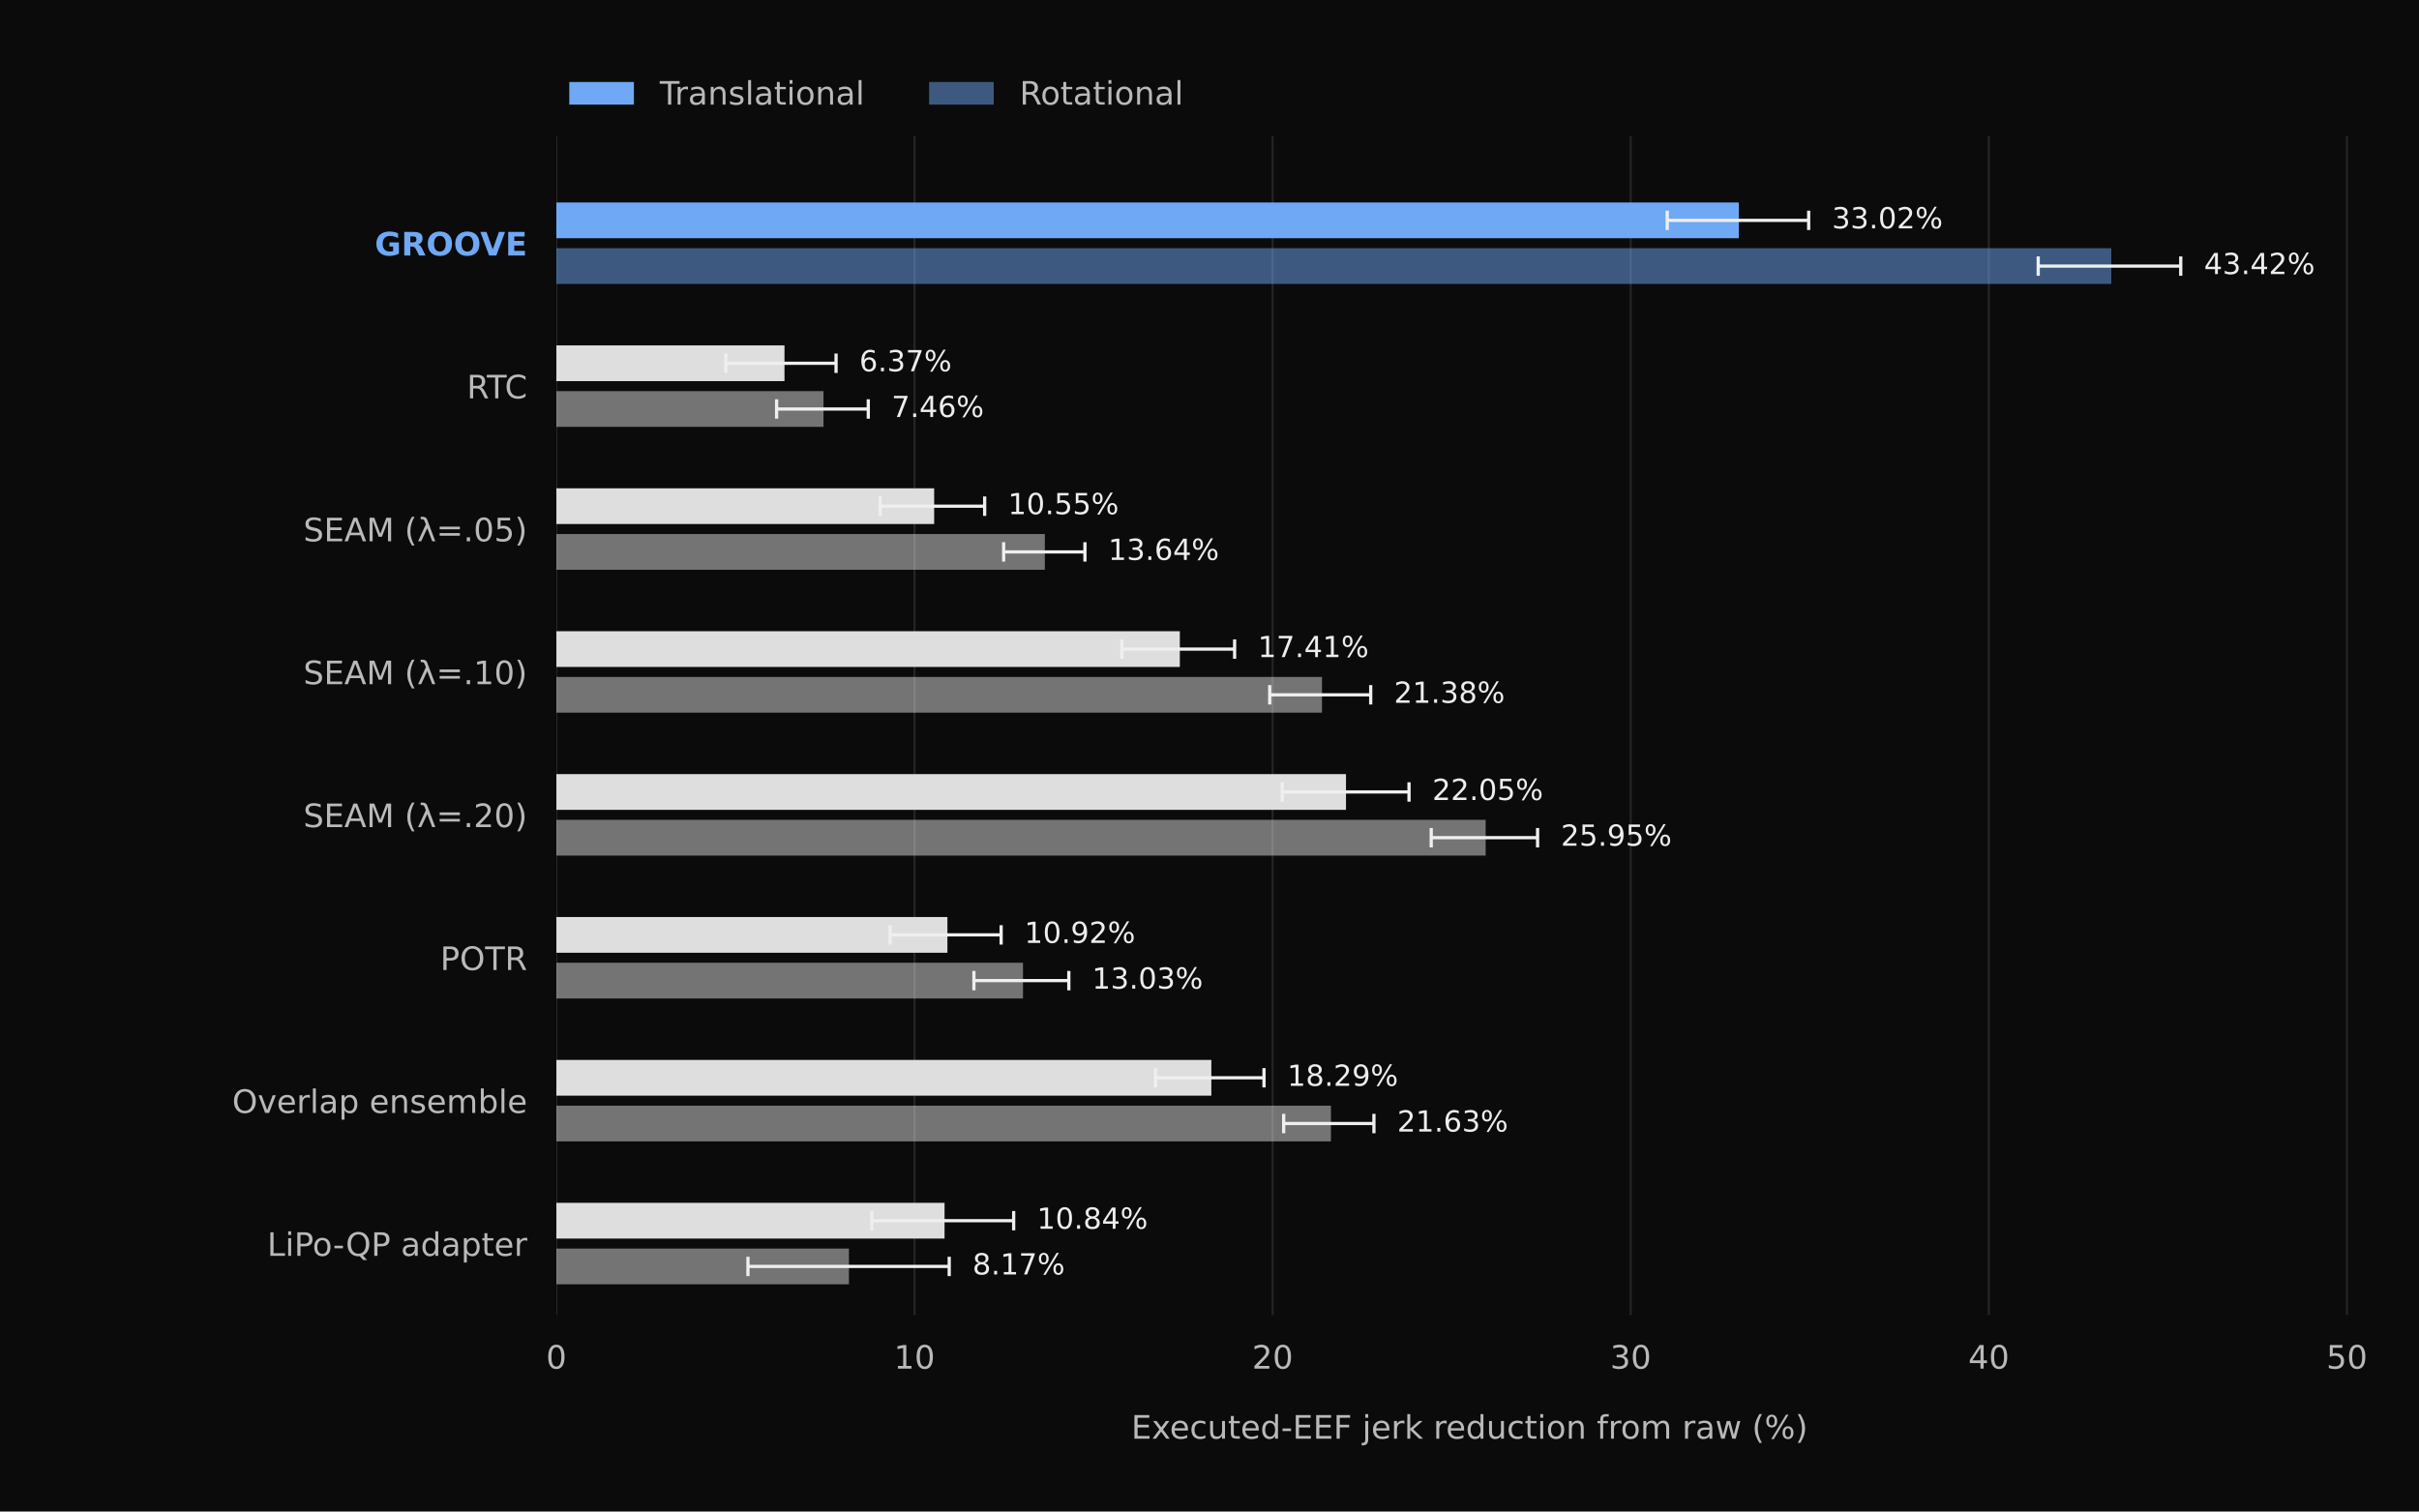
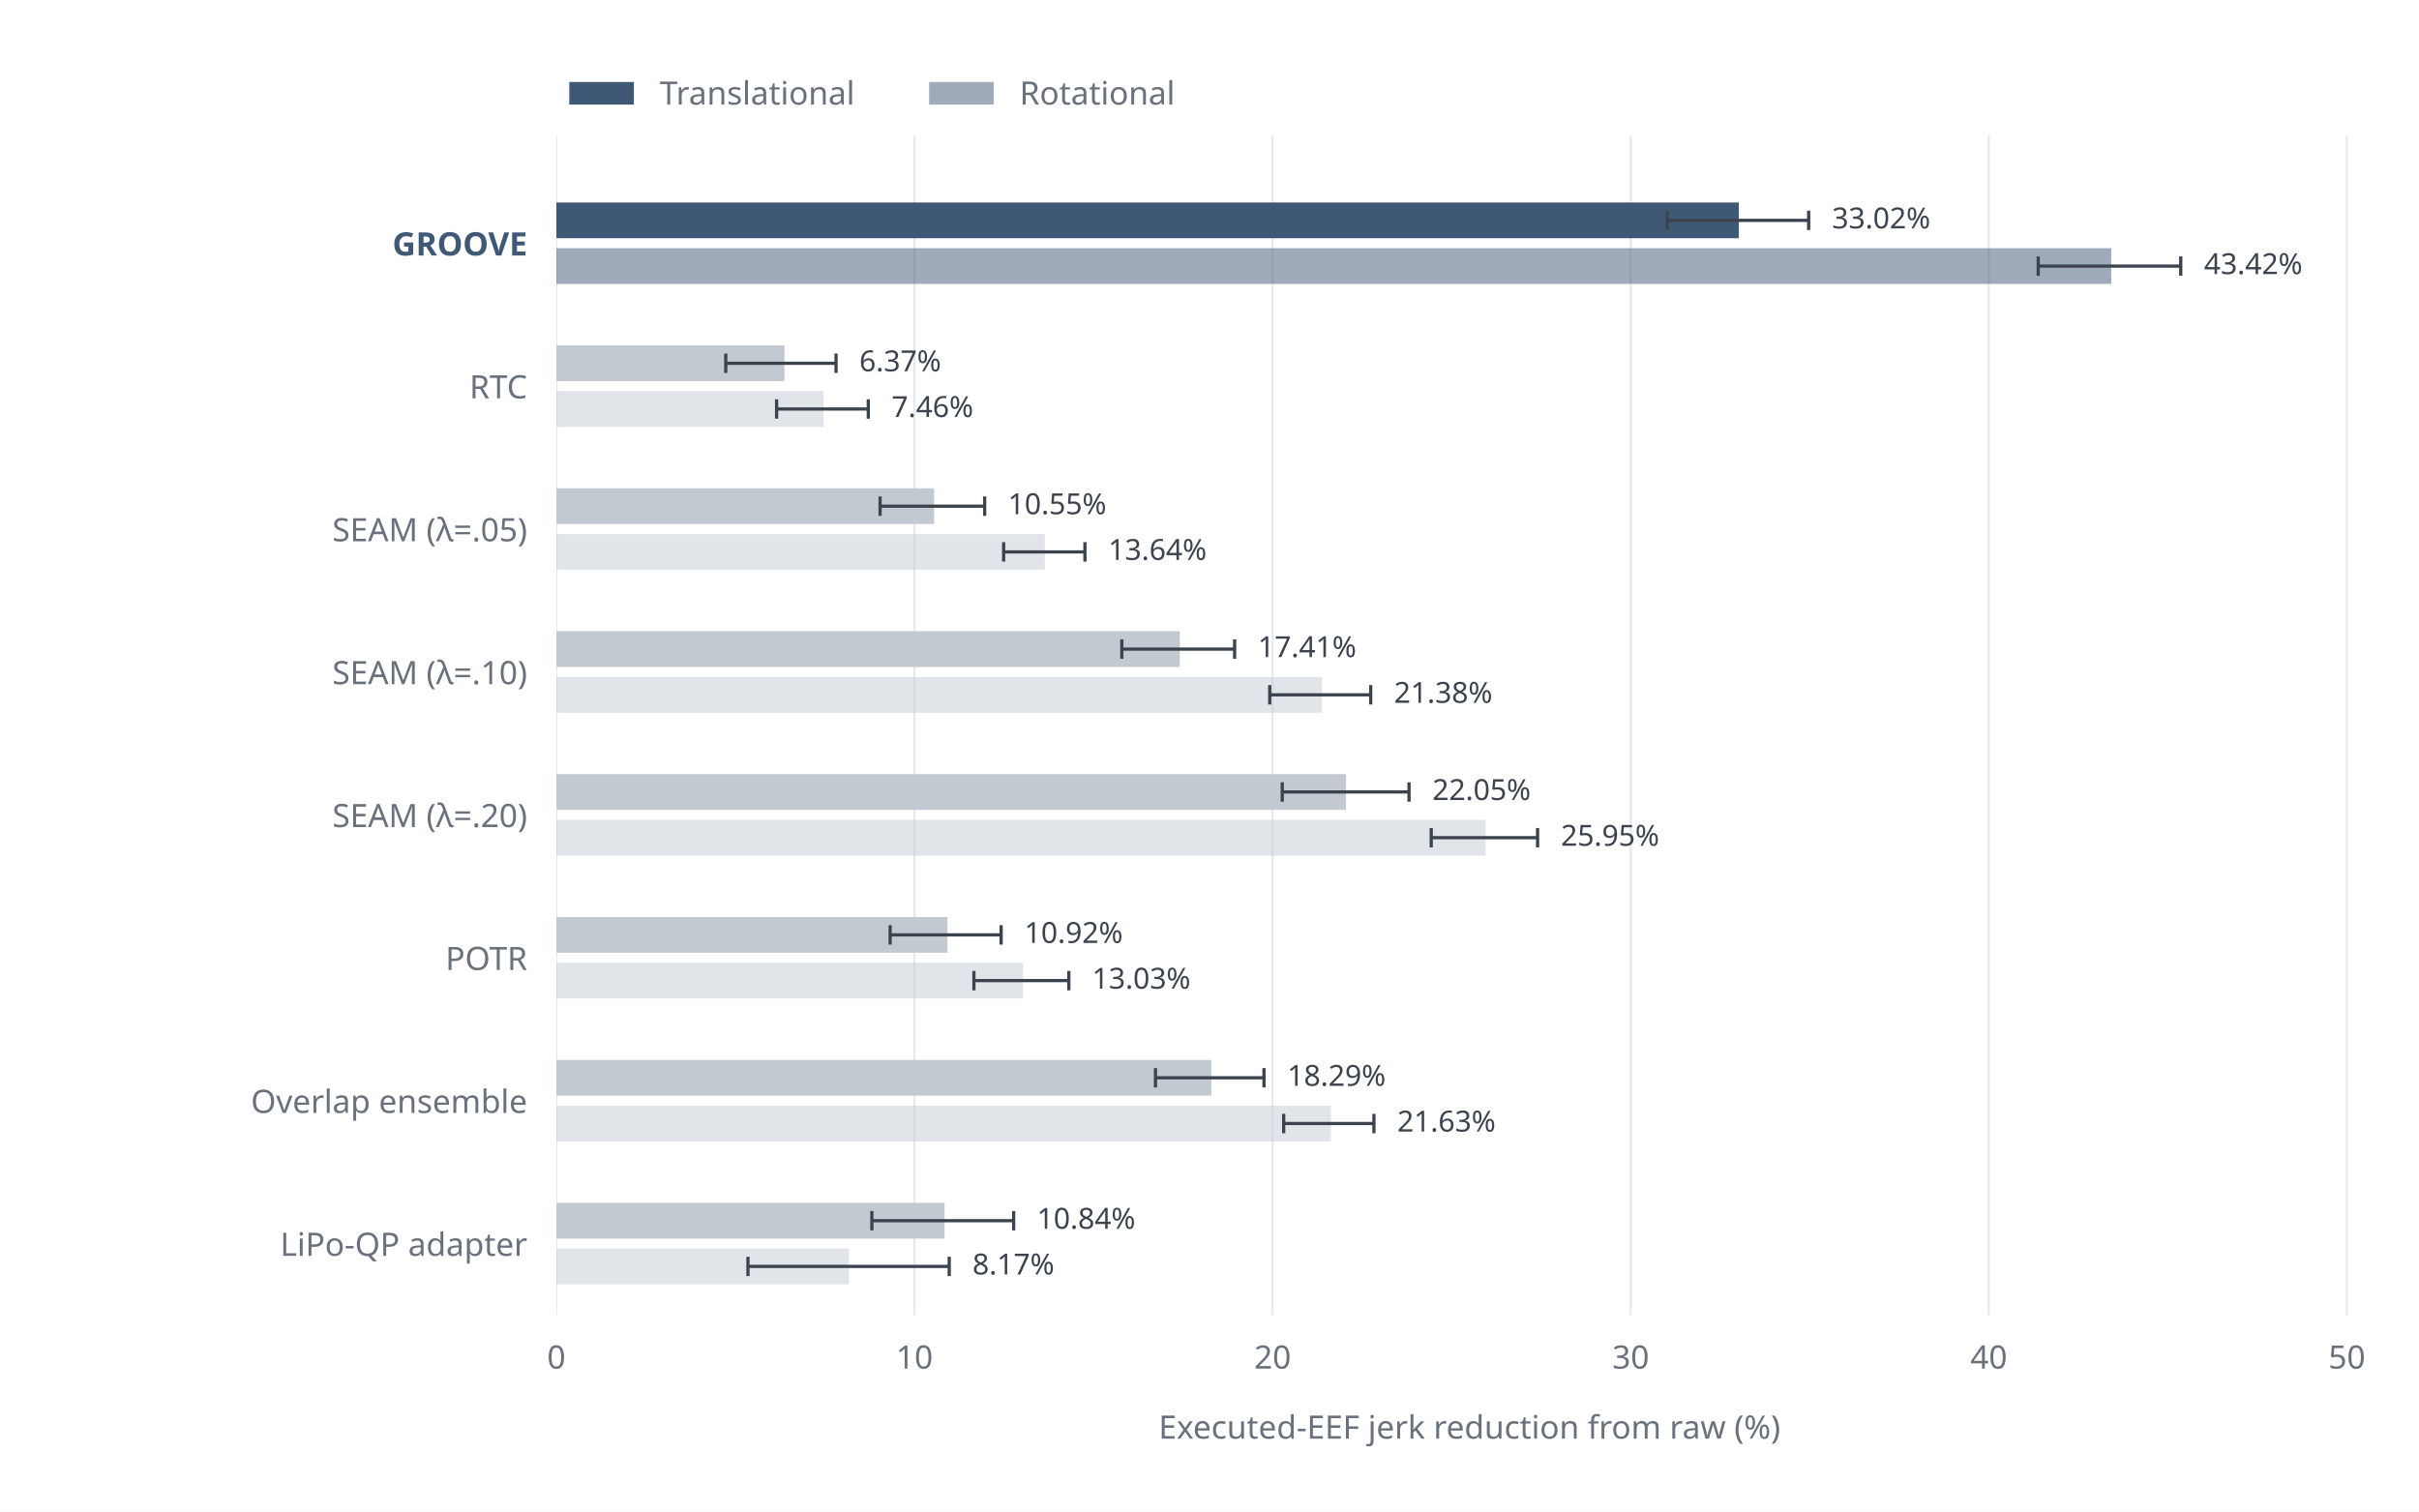
<svg xmlns="http://www.w3.org/2000/svg" xmlns:xlink="http://www.w3.org/1999/xlink" width="748.8pt" height="468pt" viewBox="0 0 748.8 468" version="1.1">
  <defs>
    <style type="text/css">*{stroke-linejoin: round; stroke-linecap: butt}</style>
  </defs>
  <g id="figure_1">
    <g id="patch_1">
-       <path d="M 0 468  L 748.8 468  L 748.8 0  L 0 0  z " style="fill: #0b0b0b" />
+       <path d="M 0 468  L 748.8 468  L 748.8 0  L 0 0  z " style="fill: #ffffff" />
    </g>
    <g id="axes_1">
      <g id="patch_2">
-         <path d="M 172.224 407.16  L 737.568 407.16  L 737.568 42.12  L 172.224 42.12  z " style="fill: #0b0b0b" />
+         <path d="M 172.224 407.16  L 737.568 407.16  L 737.568 42.12  L 172.224 42.12  z " style="fill: #ffffff" />
      </g>
      <g id="matplotlib.axis_1">
        <g id="xtick_1">
          <g id="line2d_1">
-             <path d="M 172.224 407.16  L 172.224 42.12  " clip-path="url(#p9a8c445486)" style="fill: none; stroke: #252525; stroke-width: 0.65; stroke-linecap: square" />
+             <path d="M 172.224 407.16  L 172.224 42.12  " clip-path="url(#p9a8c445486)" style="fill: none; stroke: #e6e8eb; stroke-width: 0.65; stroke-linecap: square" />
          </g>
          <g id="line2d_2" />
          <g id="text_1">
-             <text style="font-size: 10px; font-family: 'DejaVu Sans'; text-anchor: middle; fill: #b9b9b9" x="172.224" y="423.758" transform="rotate(-0 172.224 423.7584)">0</text>
+             <text style="font-size: 10px; font-family: Geist, Pretendard, system-ui, sans-serif; text-anchor: middle; fill: #69717c" x="172.224" y="423.758" transform="rotate(-0 172.224 423.7584)">0</text>
          </g>
        </g>
        <g id="xtick_2">
          <g id="line2d_3">
-             <path d="M 283.076 407.16  L 283.076 42.12  " clip-path="url(#p9a8c445486)" style="fill: none; stroke: #252525; stroke-width: 0.65; stroke-linecap: square" />
+             <path d="M 283.076 407.16  L 283.076 42.12  " clip-path="url(#p9a8c445486)" style="fill: none; stroke: #e6e8eb; stroke-width: 0.65; stroke-linecap: square" />
          </g>
          <g id="line2d_4" />
          <g id="text_2">
-             <text style="font-size: 10px; font-family: 'DejaVu Sans'; text-anchor: middle; fill: #b9b9b9" x="283.076" y="423.758" transform="rotate(-0 283.0758 423.7584)">10</text>
+             <text style="font-size: 10px; font-family: Geist, Pretendard, system-ui, sans-serif; text-anchor: middle; fill: #69717c" x="283.076" y="423.758" transform="rotate(-0 283.0758 423.7584)">10</text>
          </g>
        </g>
        <g id="xtick_3">
          <g id="line2d_5">
-             <path d="M 393.928 407.16  L 393.928 42.12  " clip-path="url(#p9a8c445486)" style="fill: none; stroke: #252525; stroke-width: 0.65; stroke-linecap: square" />
+             <path d="M 393.928 407.16  L 393.928 42.12  " clip-path="url(#p9a8c445486)" style="fill: none; stroke: #e6e8eb; stroke-width: 0.65; stroke-linecap: square" />
          </g>
          <g id="line2d_6" />
          <g id="text_3">
-             <text style="font-size: 10px; font-family: 'DejaVu Sans'; text-anchor: middle; fill: #b9b9b9" x="393.928" y="423.758" transform="rotate(-0 393.9275 423.7584)">20</text>
+             <text style="font-size: 10px; font-family: Geist, Pretendard, system-ui, sans-serif; text-anchor: middle; fill: #69717c" x="393.928" y="423.758" transform="rotate(-0 393.9275 423.7584)">20</text>
          </g>
        </g>
        <g id="xtick_4">
          <g id="line2d_7">
-             <path d="M 504.779 407.16  L 504.779 42.12  " clip-path="url(#p9a8c445486)" style="fill: none; stroke: #252525; stroke-width: 0.65; stroke-linecap: square" />
+             <path d="M 504.779 407.16  L 504.779 42.12  " clip-path="url(#p9a8c445486)" style="fill: none; stroke: #e6e8eb; stroke-width: 0.65; stroke-linecap: square" />
          </g>
          <g id="line2d_8" />
          <g id="text_4">
-             <text style="font-size: 10px; font-family: 'DejaVu Sans'; text-anchor: middle; fill: #b9b9b9" x="504.779" y="423.758" transform="rotate(-0 504.7793 423.7584)">30</text>
+             <text style="font-size: 10px; font-family: Geist, Pretendard, system-ui, sans-serif; text-anchor: middle; fill: #69717c" x="504.779" y="423.758" transform="rotate(-0 504.7793 423.7584)">30</text>
          </g>
        </g>
        <g id="xtick_5">
          <g id="line2d_9">
-             <path d="M 615.631 407.16  L 615.631 42.12  " clip-path="url(#p9a8c445486)" style="fill: none; stroke: #252525; stroke-width: 0.65; stroke-linecap: square" />
+             <path d="M 615.631 407.16  L 615.631 42.12  " clip-path="url(#p9a8c445486)" style="fill: none; stroke: #e6e8eb; stroke-width: 0.65; stroke-linecap: square" />
          </g>
          <g id="line2d_10" />
          <g id="text_5">
-             <text style="font-size: 10px; font-family: 'DejaVu Sans'; text-anchor: middle; fill: #b9b9b9" x="615.631" y="423.758" transform="rotate(-0 615.6311 423.7584)">40</text>
+             <text style="font-size: 10px; font-family: Geist, Pretendard, system-ui, sans-serif; text-anchor: middle; fill: #69717c" x="615.631" y="423.758" transform="rotate(-0 615.6311 423.7584)">40</text>
          </g>
        </g>
        <g id="xtick_6">
          <g id="line2d_11">
-             <path d="M 726.483 407.16  L 726.483 42.12  " clip-path="url(#p9a8c445486)" style="fill: none; stroke: #252525; stroke-width: 0.65; stroke-linecap: square" />
+             <path d="M 726.483 407.16  L 726.483 42.12  " clip-path="url(#p9a8c445486)" style="fill: none; stroke: #e6e8eb; stroke-width: 0.65; stroke-linecap: square" />
          </g>
          <g id="line2d_12" />
          <g id="text_6">
-             <text style="font-size: 10px; font-family: 'DejaVu Sans'; text-anchor: middle; fill: #b9b9b9" x="726.483" y="423.758" transform="rotate(-0 726.4828 423.7584)">50</text>
+             <text style="font-size: 10px; font-family: Geist, Pretendard, system-ui, sans-serif; text-anchor: middle; fill: #69717c" x="726.483" y="423.758" transform="rotate(-0 726.4828 423.7584)">50</text>
          </g>
        </g>
        <g id="text_7">
-           <text style="font-size: 10px; font-family: 'DejaVu Sans'; text-anchor: middle; fill: #b9b9b9" x="454.896" y="445.437" transform="rotate(-0 454.896 445.4366)">Executed-EEF jerk reduction from raw (%)</text>
+           <text style="font-size: 10px; font-family: Geist, Pretendard, system-ui, sans-serif; text-anchor: middle; fill: #69717c" x="454.896" y="445.437" transform="rotate(-0 454.896 445.4366)">Executed-EEF jerk reduction from raw (%)</text>
        </g>
      </g>
      <g id="matplotlib.axis_2">
        <g id="ytick_1">
          <g id="line2d_13" />
          <g id="text_8">
-             <text style="font-weight: 700; font-size: 10px; font-family: 'DejaVu Sans'; text-anchor: end; fill: #6fa8f5" x="163.224" y="79.105" transform="rotate(-0 163.224 79.10467)">GROOVE</text>
+             <text style="font-weight: 700; font-size: 10px; font-family: Geist, Pretendard, system-ui, sans-serif; text-anchor: end; fill: #3f5876" x="163.224" y="79.105" transform="rotate(-0 163.224 79.10467)">GROOVE</text>
          </g>
        </g>
        <g id="ytick_2">
          <g id="line2d_14" />
          <g id="text_9">
-             <text style="font-size: 10px; font-family: 'DejaVu Sans'; text-anchor: end; fill: #b9b9b9" x="163.224" y="123.352" transform="rotate(-0 163.224 123.3519)">RTC</text>
+             <text style="font-size: 10px; font-family: Geist, Pretendard, system-ui, sans-serif; text-anchor: end; fill: #69717c" x="163.224" y="123.352" transform="rotate(-0 163.224 123.3519)">RTC</text>
          </g>
        </g>
        <g id="ytick_3">
          <g id="line2d_15" />
          <g id="text_10">
-             <text style="font-size: 10px; font-family: 'DejaVu Sans'; text-anchor: end; fill: #b9b9b9" x="163.224" y="167.599" transform="rotate(-0 163.224 167.5992)">SEAM (λ=.05)</text>
+             <text style="font-size: 10px; font-family: Geist, Pretendard, system-ui, sans-serif; text-anchor: end; fill: #69717c" x="163.224" y="167.599" transform="rotate(-0 163.224 167.5992)">SEAM (λ=.05)</text>
          </g>
        </g>
        <g id="ytick_4">
          <g id="line2d_16" />
          <g id="text_11">
-             <text style="font-size: 10px; font-family: 'DejaVu Sans'; text-anchor: end; fill: #b9b9b9" x="163.224" y="211.846" transform="rotate(-0 163.224 211.8465)">SEAM (λ=.10)</text>
+             <text style="font-size: 10px; font-family: Geist, Pretendard, system-ui, sans-serif; text-anchor: end; fill: #69717c" x="163.224" y="211.846" transform="rotate(-0 163.224 211.8465)">SEAM (λ=.10)</text>
          </g>
        </g>
        <g id="ytick_5">
          <g id="line2d_17" />
          <g id="text_12">
-             <text style="font-size: 10px; font-family: 'DejaVu Sans'; text-anchor: end; fill: #b9b9b9" x="163.224" y="256.094" transform="rotate(-0 163.224 256.0938)">SEAM (λ=.20)</text>
+             <text style="font-size: 10px; font-family: Geist, Pretendard, system-ui, sans-serif; text-anchor: end; fill: #69717c" x="163.224" y="256.094" transform="rotate(-0 163.224 256.0938)">SEAM (λ=.20)</text>
          </g>
        </g>
        <g id="ytick_6">
          <g id="line2d_18" />
          <g id="text_13">
-             <text style="font-size: 10px; font-family: 'DejaVu Sans'; text-anchor: end; fill: #b9b9b9" x="163.224" y="300.341" transform="rotate(-0 163.224 300.341)">POTR</text>
+             <text style="font-size: 10px; font-family: Geist, Pretendard, system-ui, sans-serif; text-anchor: end; fill: #69717c" x="163.224" y="300.341" transform="rotate(-0 163.224 300.341)">POTR</text>
          </g>
        </g>
        <g id="ytick_7">
          <g id="line2d_19" />
          <g id="text_14">
-             <text style="font-size: 10px; font-family: 'DejaVu Sans'; text-anchor: end; fill: #b9b9b9" x="163.224" y="344.588" transform="rotate(-0 163.224 344.5883)">Overlap ensemble</text>
+             <text style="font-size: 10px; font-family: Geist, Pretendard, system-ui, sans-serif; text-anchor: end; fill: #69717c" x="163.224" y="344.588" transform="rotate(-0 163.224 344.5883)">Overlap ensemble</text>
          </g>
        </g>
        <g id="ytick_8">
          <g id="line2d_20" />
          <g id="text_15">
-             <text style="font-size: 10px; font-family: 'DejaVu Sans'; text-anchor: end; fill: #b9b9b9" x="163.224" y="388.836" transform="rotate(-0 163.224 388.8356)">LiPo-QP adapter</text>
+             <text style="font-size: 10px; font-family: Geist, Pretendard, system-ui, sans-serif; text-anchor: end; fill: #69717c" x="163.224" y="388.836" transform="rotate(-0 163.224 388.8356)">LiPo-QP adapter</text>
          </g>
        </g>
      </g>
      <g id="chart-bar-translation-0">
-         <path d="M 172.224 62.695  L 538.257 62.695  L 538.257 73.757  L 172.224 73.757  z " clip-path="url(#p9a8c445486)" style="fill: #6fa8f5" />
+         <path d="M 172.224 62.695  L 538.257 62.695  L 538.257 73.757  L 172.224 73.757  z " clip-path="url(#p9a8c445486)" style="fill: #3f5876" />
      </g>
      <g id="chart-bar-translation-1">
-         <path d="M 172.224 106.942  L 242.837 106.942  L 242.837 118.004  L 172.224 118.004  z " clip-path="url(#p9a8c445486)" style="fill: #dedede" />
+         <path d="M 172.224 106.942  L 242.837 106.942  L 242.837 118.004  L 172.224 118.004  z " clip-path="url(#p9a8c445486)" style="fill: #c3c9d1" />
      </g>
      <g id="chart-bar-translation-2">
-         <path d="M 172.224 151.19  L 289.173 151.19  L 289.173 162.251  L 172.224 162.251  z " clip-path="url(#p9a8c445486)" style="fill: #dedede" />
+         <path d="M 172.224 151.19  L 289.173 151.19  L 289.173 162.251  L 172.224 162.251  z " clip-path="url(#p9a8c445486)" style="fill: #c3c9d1" />
      </g>
      <g id="chart-bar-translation-3">
-         <path d="M 172.224 195.437  L 365.217 195.437  L 365.217 206.499  L 172.224 206.499  z " clip-path="url(#p9a8c445486)" style="fill: #dedede" />
+         <path d="M 172.224 195.437  L 365.217 195.437  L 365.217 206.499  L 172.224 206.499  z " clip-path="url(#p9a8c445486)" style="fill: #c3c9d1" />
      </g>
      <g id="chart-bar-translation-4">
-         <path d="M 172.224 239.684  L 416.652 239.684  L 416.652 250.746  L 172.224 250.746  z " clip-path="url(#p9a8c445486)" style="fill: #dedede" />
+         <path d="M 172.224 239.684  L 416.652 239.684  L 416.652 250.746  L 172.224 250.746  z " clip-path="url(#p9a8c445486)" style="fill: #c3c9d1" />
      </g>
      <g id="chart-bar-translation-5">
-         <path d="M 172.224 283.931  L 293.274 283.931  L 293.274 294.993  L 172.224 294.993  z " clip-path="url(#p9a8c445486)" style="fill: #dedede" />
+         <path d="M 172.224 283.931  L 293.274 283.931  L 293.274 294.993  L 172.224 294.993  z " clip-path="url(#p9a8c445486)" style="fill: #c3c9d1" />
      </g>
      <g id="chart-bar-translation-6">
-         <path d="M 172.224 328.179  L 374.972 328.179  L 374.972 339.24  L 172.224 339.24  z " clip-path="url(#p9a8c445486)" style="fill: #dedede" />
+         <path d="M 172.224 328.179  L 374.972 328.179  L 374.972 339.24  L 172.224 339.24  z " clip-path="url(#p9a8c445486)" style="fill: #c3c9d1" />
      </g>
      <g id="chart-bar-translation-7">
-         <path d="M 172.224 372.426  L 292.387 372.426  L 292.387 383.488  L 172.224 383.488  z " clip-path="url(#p9a8c445486)" style="fill: #dedede" />
+         <path d="M 172.224 372.426  L 292.387 372.426  L 292.387 383.488  L 172.224 383.488  z " clip-path="url(#p9a8c445486)" style="fill: #c3c9d1" />
      </g>
      <g id="chart-bar-rotation-0">
-         <path d="M 172.224 76.854  L 653.542 76.854  L 653.542 87.916  L 172.224 87.916  z " clip-path="url(#p9a8c445486)" style="fill: #6fa8f5; opacity: 0.5" />
+         <path d="M 172.224 76.854  L 653.542 76.854  L 653.542 87.916  L 172.224 87.916  z " clip-path="url(#p9a8c445486)" style="fill: #3f5876; opacity: 0.5" />
      </g>
      <g id="chart-bar-rotation-1">
-         <path d="M 172.224 121.101  L 254.919 121.101  L 254.919 132.163  L 172.224 132.163  z " clip-path="url(#p9a8c445486)" style="fill: #dedede; opacity: 0.5" />
+         <path d="M 172.224 121.101  L 254.919 121.101  L 254.919 132.163  L 172.224 132.163  z " clip-path="url(#p9a8c445486)" style="fill: #c3c9d1; opacity: 0.5" />
      </g>
      <g id="chart-bar-rotation-2">
-         <path d="M 172.224 165.349  L 323.426 165.349  L 323.426 176.41  L 172.224 176.41  z " clip-path="url(#p9a8c445486)" style="fill: #dedede; opacity: 0.5" />
+         <path d="M 172.224 165.349  L 323.426 165.349  L 323.426 176.41  L 172.224 176.41  z " clip-path="url(#p9a8c445486)" style="fill: #c3c9d1; opacity: 0.5" />
      </g>
      <g id="chart-bar-rotation-3">
-         <path d="M 172.224 209.596  L 409.225 209.596  L 409.225 220.658  L 172.224 220.658  z " clip-path="url(#p9a8c445486)" style="fill: #dedede; opacity: 0.5" />
+         <path d="M 172.224 209.596  L 409.225 209.596  L 409.225 220.658  L 172.224 220.658  z " clip-path="url(#p9a8c445486)" style="fill: #c3c9d1; opacity: 0.5" />
      </g>
      <g id="chart-bar-rotation-4">
-         <path d="M 172.224 253.843  L 459.884 253.843  L 459.884 264.905  L 172.224 264.905  z " clip-path="url(#p9a8c445486)" style="fill: #dedede; opacity: 0.5" />
+         <path d="M 172.224 253.843  L 459.884 253.843  L 459.884 264.905  L 172.224 264.905  z " clip-path="url(#p9a8c445486)" style="fill: #c3c9d1; opacity: 0.5" />
      </g>
      <g id="chart-bar-rotation-5">
-         <path d="M 172.224 298.09  L 316.664 298.09  L 316.664 309.152  L 172.224 309.152  z " clip-path="url(#p9a8c445486)" style="fill: #dedede; opacity: 0.5" />
+         <path d="M 172.224 298.09  L 316.664 298.09  L 316.664 309.152  L 172.224 309.152  z " clip-path="url(#p9a8c445486)" style="fill: #c3c9d1; opacity: 0.5" />
      </g>
      <g id="chart-bar-rotation-6">
-         <path d="M 172.224 342.338  L 411.996 342.338  L 411.996 353.4  L 172.224 353.4  z " clip-path="url(#p9a8c445486)" style="fill: #dedede; opacity: 0.5" />
+         <path d="M 172.224 342.338  L 411.996 342.338  L 411.996 353.4  L 172.224 353.4  z " clip-path="url(#p9a8c445486)" style="fill: #c3c9d1; opacity: 0.5" />
      </g>
      <g id="chart-bar-rotation-7">
-         <path d="M 172.224 386.585  L 262.79 386.585  L 262.79 397.647  L 172.224 397.647  z " clip-path="url(#p9a8c445486)" style="fill: #dedede; opacity: 0.5" />
+         <path d="M 172.224 386.585  L 262.79 386.585  L 262.79 397.647  L 172.224 397.647  z " clip-path="url(#p9a8c445486)" style="fill: #c3c9d1; opacity: 0.5" />
      </g>
      <g id="chart-detail-translation-2">
-         <path d="M 516.086 68.226  L 559.873 68.226  " clip-path="url(#p9a8c445486)" style="fill: none; stroke: #efefef" />
-         <path d="M 224.657 112.473  L 258.799 112.473  " clip-path="url(#p9a8c445486)" style="fill: none; stroke: #efefef" />
-         <path d="M 272.434 156.72  L 304.803 156.72  " clip-path="url(#p9a8c445486)" style="fill: none; stroke: #efefef" />
-         <path d="M 347.259 200.968  L 382.177 200.968  " clip-path="url(#p9a8c445486)" style="fill: none; stroke: #efefef" />
-         <path d="M 396.921 245.215  L 436.162 245.215  " clip-path="url(#p9a8c445486)" style="fill: none; stroke: #efefef" />
-         <path d="M 275.538 289.462  L 309.902 289.462  " clip-path="url(#p9a8c445486)" style="fill: none; stroke: #efefef" />
-         <path d="M 357.679 333.71  L 391.267 333.71  " clip-path="url(#p9a8c445486)" style="fill: none; stroke: #efefef" />
-         <path d="M 269.884 377.957  L 313.782 377.957  " clip-path="url(#p9a8c445486)" style="fill: none; stroke: #efefef" />
+         <path d="M 516.086 68.226  L 559.873 68.226  " clip-path="url(#p9a8c445486)" style="fill: none; stroke: #3b434e" />
+         <path d="M 224.657 112.473  L 258.799 112.473  " clip-path="url(#p9a8c445486)" style="fill: none; stroke: #3b434e" />
+         <path d="M 272.434 156.72  L 304.803 156.72  " clip-path="url(#p9a8c445486)" style="fill: none; stroke: #3b434e" />
+         <path d="M 347.259 200.968  L 382.177 200.968  " clip-path="url(#p9a8c445486)" style="fill: none; stroke: #3b434e" />
+         <path d="M 396.921 245.215  L 436.162 245.215  " clip-path="url(#p9a8c445486)" style="fill: none; stroke: #3b434e" />
+         <path d="M 275.538 289.462  L 309.902 289.462  " clip-path="url(#p9a8c445486)" style="fill: none; stroke: #3b434e" />
+         <path d="M 357.679 333.71  L 391.267 333.71  " clip-path="url(#p9a8c445486)" style="fill: none; stroke: #3b434e" />
+         <path d="M 269.884 377.957  L 313.782 377.957  " clip-path="url(#p9a8c445486)" style="fill: none; stroke: #3b434e" />
      </g>
      <g id="chart-detail-translation-0">
        <defs>
-           <path id="m13281f982a" d="M 0 3  L 0 -3  " style="stroke: #efefef" />
+           <path id="m13281f982a" d="M 0 3  L 0 -3  " style="stroke: #3b434e" />
        </defs>
        <g clip-path="url(#p9a8c445486)">
-           <use xlink:href="#m13281f982a" x="516.086" y="68.226" style="fill: #1f77b4; stroke: #efefef" />
-           <use xlink:href="#m13281f982a" x="224.657" y="112.473" style="fill: #1f77b4; stroke: #efefef" />
-           <use xlink:href="#m13281f982a" x="272.434" y="156.72" style="fill: #1f77b4; stroke: #efefef" />
-           <use xlink:href="#m13281f982a" x="347.259" y="200.968" style="fill: #1f77b4; stroke: #efefef" />
-           <use xlink:href="#m13281f982a" x="396.921" y="245.215" style="fill: #1f77b4; stroke: #efefef" />
-           <use xlink:href="#m13281f982a" x="275.538" y="289.462" style="fill: #1f77b4; stroke: #efefef" />
-           <use xlink:href="#m13281f982a" x="357.679" y="333.71" style="fill: #1f77b4; stroke: #efefef" />
-           <use xlink:href="#m13281f982a" x="269.884" y="377.957" style="fill: #1f77b4; stroke: #efefef" />
+           <use xlink:href="#m13281f982a" x="516.086" y="68.226" style="fill: #3b434e; stroke: #3b434e" />
+           <use xlink:href="#m13281f982a" x="224.657" y="112.473" style="fill: #3b434e; stroke: #3b434e" />
+           <use xlink:href="#m13281f982a" x="272.434" y="156.72" style="fill: #3b434e; stroke: #3b434e" />
+           <use xlink:href="#m13281f982a" x="347.259" y="200.968" style="fill: #3b434e; stroke: #3b434e" />
+           <use xlink:href="#m13281f982a" x="396.921" y="245.215" style="fill: #3b434e; stroke: #3b434e" />
+           <use xlink:href="#m13281f982a" x="275.538" y="289.462" style="fill: #3b434e; stroke: #3b434e" />
+           <use xlink:href="#m13281f982a" x="357.679" y="333.71" style="fill: #3b434e; stroke: #3b434e" />
+           <use xlink:href="#m13281f982a" x="269.884" y="377.957" style="fill: #3b434e; stroke: #3b434e" />
        </g>
      </g>
      <g id="chart-detail-translation-1">
        <g clip-path="url(#p9a8c445486)">
-           <use xlink:href="#m13281f982a" x="559.873" y="68.226" style="fill: #1f77b4; stroke: #efefef" />
-           <use xlink:href="#m13281f982a" x="258.799" y="112.473" style="fill: #1f77b4; stroke: #efefef" />
-           <use xlink:href="#m13281f982a" x="304.803" y="156.72" style="fill: #1f77b4; stroke: #efefef" />
-           <use xlink:href="#m13281f982a" x="382.177" y="200.968" style="fill: #1f77b4; stroke: #efefef" />
-           <use xlink:href="#m13281f982a" x="436.162" y="245.215" style="fill: #1f77b4; stroke: #efefef" />
-           <use xlink:href="#m13281f982a" x="309.902" y="289.462" style="fill: #1f77b4; stroke: #efefef" />
-           <use xlink:href="#m13281f982a" x="391.267" y="333.71" style="fill: #1f77b4; stroke: #efefef" />
-           <use xlink:href="#m13281f982a" x="313.782" y="377.957" style="fill: #1f77b4; stroke: #efefef" />
+           <use xlink:href="#m13281f982a" x="559.873" y="68.226" style="fill: #3b434e; stroke: #3b434e" />
+           <use xlink:href="#m13281f982a" x="258.799" y="112.473" style="fill: #3b434e; stroke: #3b434e" />
+           <use xlink:href="#m13281f982a" x="304.803" y="156.72" style="fill: #3b434e; stroke: #3b434e" />
+           <use xlink:href="#m13281f982a" x="382.177" y="200.968" style="fill: #3b434e; stroke: #3b434e" />
+           <use xlink:href="#m13281f982a" x="436.162" y="245.215" style="fill: #3b434e; stroke: #3b434e" />
+           <use xlink:href="#m13281f982a" x="309.902" y="289.462" style="fill: #3b434e; stroke: #3b434e" />
+           <use xlink:href="#m13281f982a" x="391.267" y="333.71" style="fill: #3b434e; stroke: #3b434e" />
+           <use xlink:href="#m13281f982a" x="313.782" y="377.957" style="fill: #3b434e; stroke: #3b434e" />
        </g>
      </g>
      <g id="chart-detail-rotation-2">
-         <path d="M 630.929 82.385  L 675.048 82.385  " clip-path="url(#p9a8c445486)" style="fill: none; stroke: #efefef" />
-         <path d="M 240.398 126.632  L 268.776 126.632  " clip-path="url(#p9a8c445486)" style="fill: none; stroke: #efefef" />
-         <path d="M 310.678 170.88  L 335.841 170.88  " clip-path="url(#p9a8c445486)" style="fill: none; stroke: #efefef" />
-         <path d="M 393.041 215.127  L 424.301 215.127  " clip-path="url(#p9a8c445486)" style="fill: none; stroke: #efefef" />
-         <path d="M 443.035 259.374  L 475.958 259.374  " clip-path="url(#p9a8c445486)" style="fill: none; stroke: #efefef" />
-         <path d="M 301.477 303.621  L 330.853 303.621  " clip-path="url(#p9a8c445486)" style="fill: none; stroke: #efefef" />
-         <path d="M 397.364 347.869  L 425.299 347.869  " clip-path="url(#p9a8c445486)" style="fill: none; stroke: #efefef" />
-         <path d="M 231.53 392.116  L 293.828 392.116  " clip-path="url(#p9a8c445486)" style="fill: none; stroke: #efefef" />
+         <path d="M 630.929 82.385  L 675.048 82.385  " clip-path="url(#p9a8c445486)" style="fill: none; stroke: #3b434e" />
+         <path d="M 240.398 126.632  L 268.776 126.632  " clip-path="url(#p9a8c445486)" style="fill: none; stroke: #3b434e" />
+         <path d="M 310.678 170.88  L 335.841 170.88  " clip-path="url(#p9a8c445486)" style="fill: none; stroke: #3b434e" />
+         <path d="M 393.041 215.127  L 424.301 215.127  " clip-path="url(#p9a8c445486)" style="fill: none; stroke: #3b434e" />
+         <path d="M 443.035 259.374  L 475.958 259.374  " clip-path="url(#p9a8c445486)" style="fill: none; stroke: #3b434e" />
+         <path d="M 301.477 303.621  L 330.853 303.621  " clip-path="url(#p9a8c445486)" style="fill: none; stroke: #3b434e" />
+         <path d="M 397.364 347.869  L 425.299 347.869  " clip-path="url(#p9a8c445486)" style="fill: none; stroke: #3b434e" />
+         <path d="M 231.53 392.116  L 293.828 392.116  " clip-path="url(#p9a8c445486)" style="fill: none; stroke: #3b434e" />
      </g>
      <g id="chart-detail-rotation-0">
        <g clip-path="url(#p9a8c445486)">
-           <use xlink:href="#m13281f982a" x="630.929" y="82.385" style="fill: #1f77b4; stroke: #efefef" />
-           <use xlink:href="#m13281f982a" x="240.398" y="126.632" style="fill: #1f77b4; stroke: #efefef" />
-           <use xlink:href="#m13281f982a" x="310.678" y="170.88" style="fill: #1f77b4; stroke: #efefef" />
-           <use xlink:href="#m13281f982a" x="393.041" y="215.127" style="fill: #1f77b4; stroke: #efefef" />
-           <use xlink:href="#m13281f982a" x="443.035" y="259.374" style="fill: #1f77b4; stroke: #efefef" />
-           <use xlink:href="#m13281f982a" x="301.477" y="303.621" style="fill: #1f77b4; stroke: #efefef" />
-           <use xlink:href="#m13281f982a" x="397.364" y="347.869" style="fill: #1f77b4; stroke: #efefef" />
-           <use xlink:href="#m13281f982a" x="231.53" y="392.116" style="fill: #1f77b4; stroke: #efefef" />
+           <use xlink:href="#m13281f982a" x="630.929" y="82.385" style="fill: #3b434e; stroke: #3b434e" />
+           <use xlink:href="#m13281f982a" x="240.398" y="126.632" style="fill: #3b434e; stroke: #3b434e" />
+           <use xlink:href="#m13281f982a" x="310.678" y="170.88" style="fill: #3b434e; stroke: #3b434e" />
+           <use xlink:href="#m13281f982a" x="393.041" y="215.127" style="fill: #3b434e; stroke: #3b434e" />
+           <use xlink:href="#m13281f982a" x="443.035" y="259.374" style="fill: #3b434e; stroke: #3b434e" />
+           <use xlink:href="#m13281f982a" x="301.477" y="303.621" style="fill: #3b434e; stroke: #3b434e" />
+           <use xlink:href="#m13281f982a" x="397.364" y="347.869" style="fill: #3b434e; stroke: #3b434e" />
+           <use xlink:href="#m13281f982a" x="231.53" y="392.116" style="fill: #3b434e; stroke: #3b434e" />
        </g>
      </g>
      <g id="chart-detail-rotation-1">
        <g clip-path="url(#p9a8c445486)">
-           <use xlink:href="#m13281f982a" x="675.048" y="82.385" style="fill: #1f77b4; stroke: #efefef" />
-           <use xlink:href="#m13281f982a" x="268.776" y="126.632" style="fill: #1f77b4; stroke: #efefef" />
-           <use xlink:href="#m13281f982a" x="335.841" y="170.88" style="fill: #1f77b4; stroke: #efefef" />
-           <use xlink:href="#m13281f982a" x="424.301" y="215.127" style="fill: #1f77b4; stroke: #efefef" />
-           <use xlink:href="#m13281f982a" x="475.958" y="259.374" style="fill: #1f77b4; stroke: #efefef" />
-           <use xlink:href="#m13281f982a" x="330.853" y="303.621" style="fill: #1f77b4; stroke: #efefef" />
-           <use xlink:href="#m13281f982a" x="425.299" y="347.869" style="fill: #1f77b4; stroke: #efefef" />
-           <use xlink:href="#m13281f982a" x="293.828" y="392.116" style="fill: #1f77b4; stroke: #efefef" />
+           <use xlink:href="#m13281f982a" x="675.048" y="82.385" style="fill: #3b434e; stroke: #3b434e" />
+           <use xlink:href="#m13281f982a" x="268.776" y="126.632" style="fill: #3b434e; stroke: #3b434e" />
+           <use xlink:href="#m13281f982a" x="335.841" y="170.88" style="fill: #3b434e; stroke: #3b434e" />
+           <use xlink:href="#m13281f982a" x="424.301" y="215.127" style="fill: #3b434e; stroke: #3b434e" />
+           <use xlink:href="#m13281f982a" x="475.958" y="259.374" style="fill: #3b434e; stroke: #3b434e" />
+           <use xlink:href="#m13281f982a" x="330.853" y="303.621" style="fill: #3b434e; stroke: #3b434e" />
+           <use xlink:href="#m13281f982a" x="425.299" y="347.869" style="fill: #3b434e; stroke: #3b434e" />
+           <use xlink:href="#m13281f982a" x="293.828" y="392.116" style="fill: #3b434e; stroke: #3b434e" />
        </g>
      </g>
      <g id="chart-detail-translation-label-0">
-         <text style="font-size: 9px; font-family: 'DejaVu Sans'; text-anchor: start; fill: #ededed" x="567.078" y="70.709" transform="rotate(-0 567.078 70.70933)">33.02%</text>
+         <text style="font-size: 9px; font-family: Geist, Pretendard, system-ui, sans-serif; text-anchor: start; fill: #3b434e" x="567.078" y="70.709" transform="rotate(-0 567.078 70.70933)">33.02%</text>
      </g>
      <g id="chart-detail-translation-label-1">
-         <text style="font-size: 9px; font-family: 'DejaVu Sans'; text-anchor: start; fill: #ededed" x="266.005" y="114.957" transform="rotate(-0 266.0046 114.9566)">6.37%</text>
+         <text style="font-size: 9px; font-family: Geist, Pretendard, system-ui, sans-serif; text-anchor: start; fill: #3b434e" x="266.005" y="114.957" transform="rotate(-0 266.0046 114.9566)">6.37%</text>
      </g>
      <g id="chart-detail-translation-label-2">
-         <text style="font-size: 9px; font-family: 'DejaVu Sans'; text-anchor: start; fill: #ededed" x="312.008" y="159.204" transform="rotate(-0 312.0081 159.2039)">10.55%</text>
+         <text style="font-size: 9px; font-family: Geist, Pretendard, system-ui, sans-serif; text-anchor: start; fill: #3b434e" x="312.008" y="159.204" transform="rotate(-0 312.0081 159.2039)">10.55%</text>
      </g>
      <g id="chart-detail-translation-label-3">
-         <text style="font-size: 9px; font-family: 'DejaVu Sans'; text-anchor: start; fill: #ededed" x="389.383" y="203.451" transform="rotate(-0 389.3826 203.4511)">17.41%</text>
+         <text style="font-size: 9px; font-family: Geist, Pretendard, system-ui, sans-serif; text-anchor: start; fill: #3b434e" x="389.383" y="203.451" transform="rotate(-0 389.3826 203.4511)">17.41%</text>
      </g>
      <g id="chart-detail-translation-label-4">
-         <text style="font-size: 9px; font-family: 'DejaVu Sans'; text-anchor: start; fill: #ededed" x="443.367" y="247.698" transform="rotate(-0 443.3674 247.6984)">22.05%</text>
+         <text style="font-size: 9px; font-family: Geist, Pretendard, system-ui, sans-serif; text-anchor: start; fill: #3b434e" x="443.367" y="247.698" transform="rotate(-0 443.3674 247.6984)">22.05%</text>
      </g>
      <g id="chart-detail-translation-label-5">
-         <text style="font-size: 9px; font-family: 'DejaVu Sans'; text-anchor: start; fill: #ededed" x="317.107" y="291.946" transform="rotate(-0 317.1073 291.9457)">10.92%</text>
+         <text style="font-size: 9px; font-family: Geist, Pretendard, system-ui, sans-serif; text-anchor: start; fill: #3b434e" x="317.107" y="291.946" transform="rotate(-0 317.1073 291.9457)">10.92%</text>
      </g>
      <g id="chart-detail-translation-label-6">
-         <text style="font-size: 9px; font-family: 'DejaVu Sans'; text-anchor: start; fill: #ededed" x="398.472" y="336.193" transform="rotate(-0 398.4725 336.193)">18.29%</text>
+         <text style="font-size: 9px; font-family: Geist, Pretendard, system-ui, sans-serif; text-anchor: start; fill: #3b434e" x="398.472" y="336.193" transform="rotate(-0 398.4725 336.193)">18.29%</text>
      </g>
      <g id="chart-detail-translation-label-7">
-         <text style="font-size: 9px; font-family: 'DejaVu Sans'; text-anchor: start; fill: #ededed" x="320.987" y="380.44" transform="rotate(-0 320.9871 380.4402)">10.84%</text>
+         <text style="font-size: 9px; font-family: Geist, Pretendard, system-ui, sans-serif; text-anchor: start; fill: #3b434e" x="320.987" y="380.44" transform="rotate(-0 320.9871 380.4402)">10.84%</text>
      </g>
      <g id="chart-detail-rotation-label-0">
-         <text style="font-size: 9px; font-family: 'DejaVu Sans'; text-anchor: start; fill: #ededed" x="682.253" y="84.868" transform="rotate(-0 682.253 84.86846)">43.42%</text>
+         <text style="font-size: 9px; font-family: Geist, Pretendard, system-ui, sans-serif; text-anchor: start; fill: #3b434e" x="682.253" y="84.868" transform="rotate(-0 682.253 84.86846)">43.42%</text>
      </g>
      <g id="chart-detail-rotation-label-1">
-         <text style="font-size: 9px; font-family: 'DejaVu Sans'; text-anchor: start; fill: #ededed" x="275.981" y="129.116" transform="rotate(-0 275.9813 129.1157)">7.46%</text>
+         <text style="font-size: 9px; font-family: Geist, Pretendard, system-ui, sans-serif; text-anchor: start; fill: #3b434e" x="275.981" y="129.116" transform="rotate(-0 275.9813 129.1157)">7.46%</text>
      </g>
      <g id="chart-detail-rotation-label-2">
-         <text style="font-size: 9px; font-family: 'DejaVu Sans'; text-anchor: start; fill: #ededed" x="343.047" y="173.363" transform="rotate(-0 343.0466 173.363)">13.64%</text>
+         <text style="font-size: 9px; font-family: Geist, Pretendard, system-ui, sans-serif; text-anchor: start; fill: #3b434e" x="343.047" y="173.363" transform="rotate(-0 343.0466 173.363)">13.64%</text>
      </g>
      <g id="chart-detail-rotation-label-3">
-         <text style="font-size: 9px; font-family: 'DejaVu Sans'; text-anchor: start; fill: #ededed" x="431.506" y="217.61" transform="rotate(-0 431.5063 217.6103)">21.38%</text>
+         <text style="font-size: 9px; font-family: Geist, Pretendard, system-ui, sans-serif; text-anchor: start; fill: #3b434e" x="431.506" y="217.61" transform="rotate(-0 431.5063 217.6103)">21.38%</text>
      </g>
      <g id="chart-detail-rotation-label-4">
-         <text style="font-size: 9px; font-family: 'DejaVu Sans'; text-anchor: start; fill: #ededed" x="483.163" y="261.858" transform="rotate(-0 483.1632 261.8575)">25.95%</text>
+         <text style="font-size: 9px; font-family: Geist, Pretendard, system-ui, sans-serif; text-anchor: start; fill: #3b434e" x="483.163" y="261.858" transform="rotate(-0 483.1632 261.8575)">25.95%</text>
      </g>
      <g id="chart-detail-rotation-label-5">
-         <text style="font-size: 9px; font-family: 'DejaVu Sans'; text-anchor: start; fill: #ededed" x="338.058" y="306.105" transform="rotate(-0 338.0582 306.1048)">13.03%</text>
+         <text style="font-size: 9px; font-family: Geist, Pretendard, system-ui, sans-serif; text-anchor: start; fill: #3b434e" x="338.058" y="306.105" transform="rotate(-0 338.0582 306.1048)">13.03%</text>
      </g>
      <g id="chart-detail-rotation-label-6">
-         <text style="font-size: 9px; font-family: 'DejaVu Sans'; text-anchor: start; fill: #ededed" x="432.504" y="350.352" transform="rotate(-0 432.5039 350.3521)">21.63%</text>
+         <text style="font-size: 9px; font-family: Geist, Pretendard, system-ui, sans-serif; text-anchor: start; fill: #3b434e" x="432.504" y="350.352" transform="rotate(-0 432.5039 350.3521)">21.63%</text>
      </g>
      <g id="chart-detail-rotation-label-7">
-         <text style="font-size: 9px; font-family: 'DejaVu Sans'; text-anchor: start; fill: #ededed" x="301.034" y="394.599" transform="rotate(-0 301.0338 394.5994)">8.17%</text>
+         <text style="font-size: 9px; font-family: Geist, Pretendard, system-ui, sans-serif; text-anchor: start; fill: #3b434e" x="301.034" y="394.599" transform="rotate(-0 301.0338 394.5994)">8.17%</text>
      </g>
      <g id="legend_1">
        <g id="patch_3">
-           <path d="M 176.224 32.39  L 196.224 32.39  L 196.224 25.39  L 176.224 25.39  z " style="fill: #6fa8f5" />
+           <path d="M 176.224 32.39  L 196.224 32.39  L 196.224 25.39  L 176.224 25.39  z " style="fill: #3f5876" />
        </g>
        <g id="text_16">
-           <text style="font-size: 10px; font-family: 'DejaVu Sans'; text-anchor: start; fill: #b9b9b9" x="204.224" y="32.39" transform="rotate(-0 204.224 32.38991)">Translational</text>
+           <text style="font-size: 10px; font-family: Geist, Pretendard, system-ui, sans-serif; text-anchor: start; fill: #69717c" x="204.224" y="32.39" transform="rotate(-0 204.224 32.38991)">Translational</text>
        </g>
        <g id="patch_4">
-           <path d="M 287.61 32.39  L 307.61 32.39  L 307.61 25.39  L 287.61 25.39  z " style="fill: #6fa8f5; opacity: 0.5" />
+           <path d="M 287.61 32.39  L 307.61 32.39  L 307.61 25.39  L 287.61 25.39  z " style="fill: #3f5876; opacity: 0.5" />
        </g>
        <g id="text_17">
-           <text style="font-size: 10px; font-family: 'DejaVu Sans'; text-anchor: start; fill: #b9b9b9" x="315.61" y="32.39" transform="rotate(-0 315.6099 32.38991)">Rotational</text>
+           <text style="font-size: 10px; font-family: Geist, Pretendard, system-ui, sans-serif; text-anchor: start; fill: #69717c" x="315.61" y="32.39" transform="rotate(-0 315.6099 32.38991)">Rotational</text>
        </g>
      </g>
    </g>
  </g>
  <defs>
    <clipPath id="p9a8c445486">
      <rect x="172.224" y="42.12" width="565.344" height="365.04" />
    </clipPath>
  </defs>
</svg>
